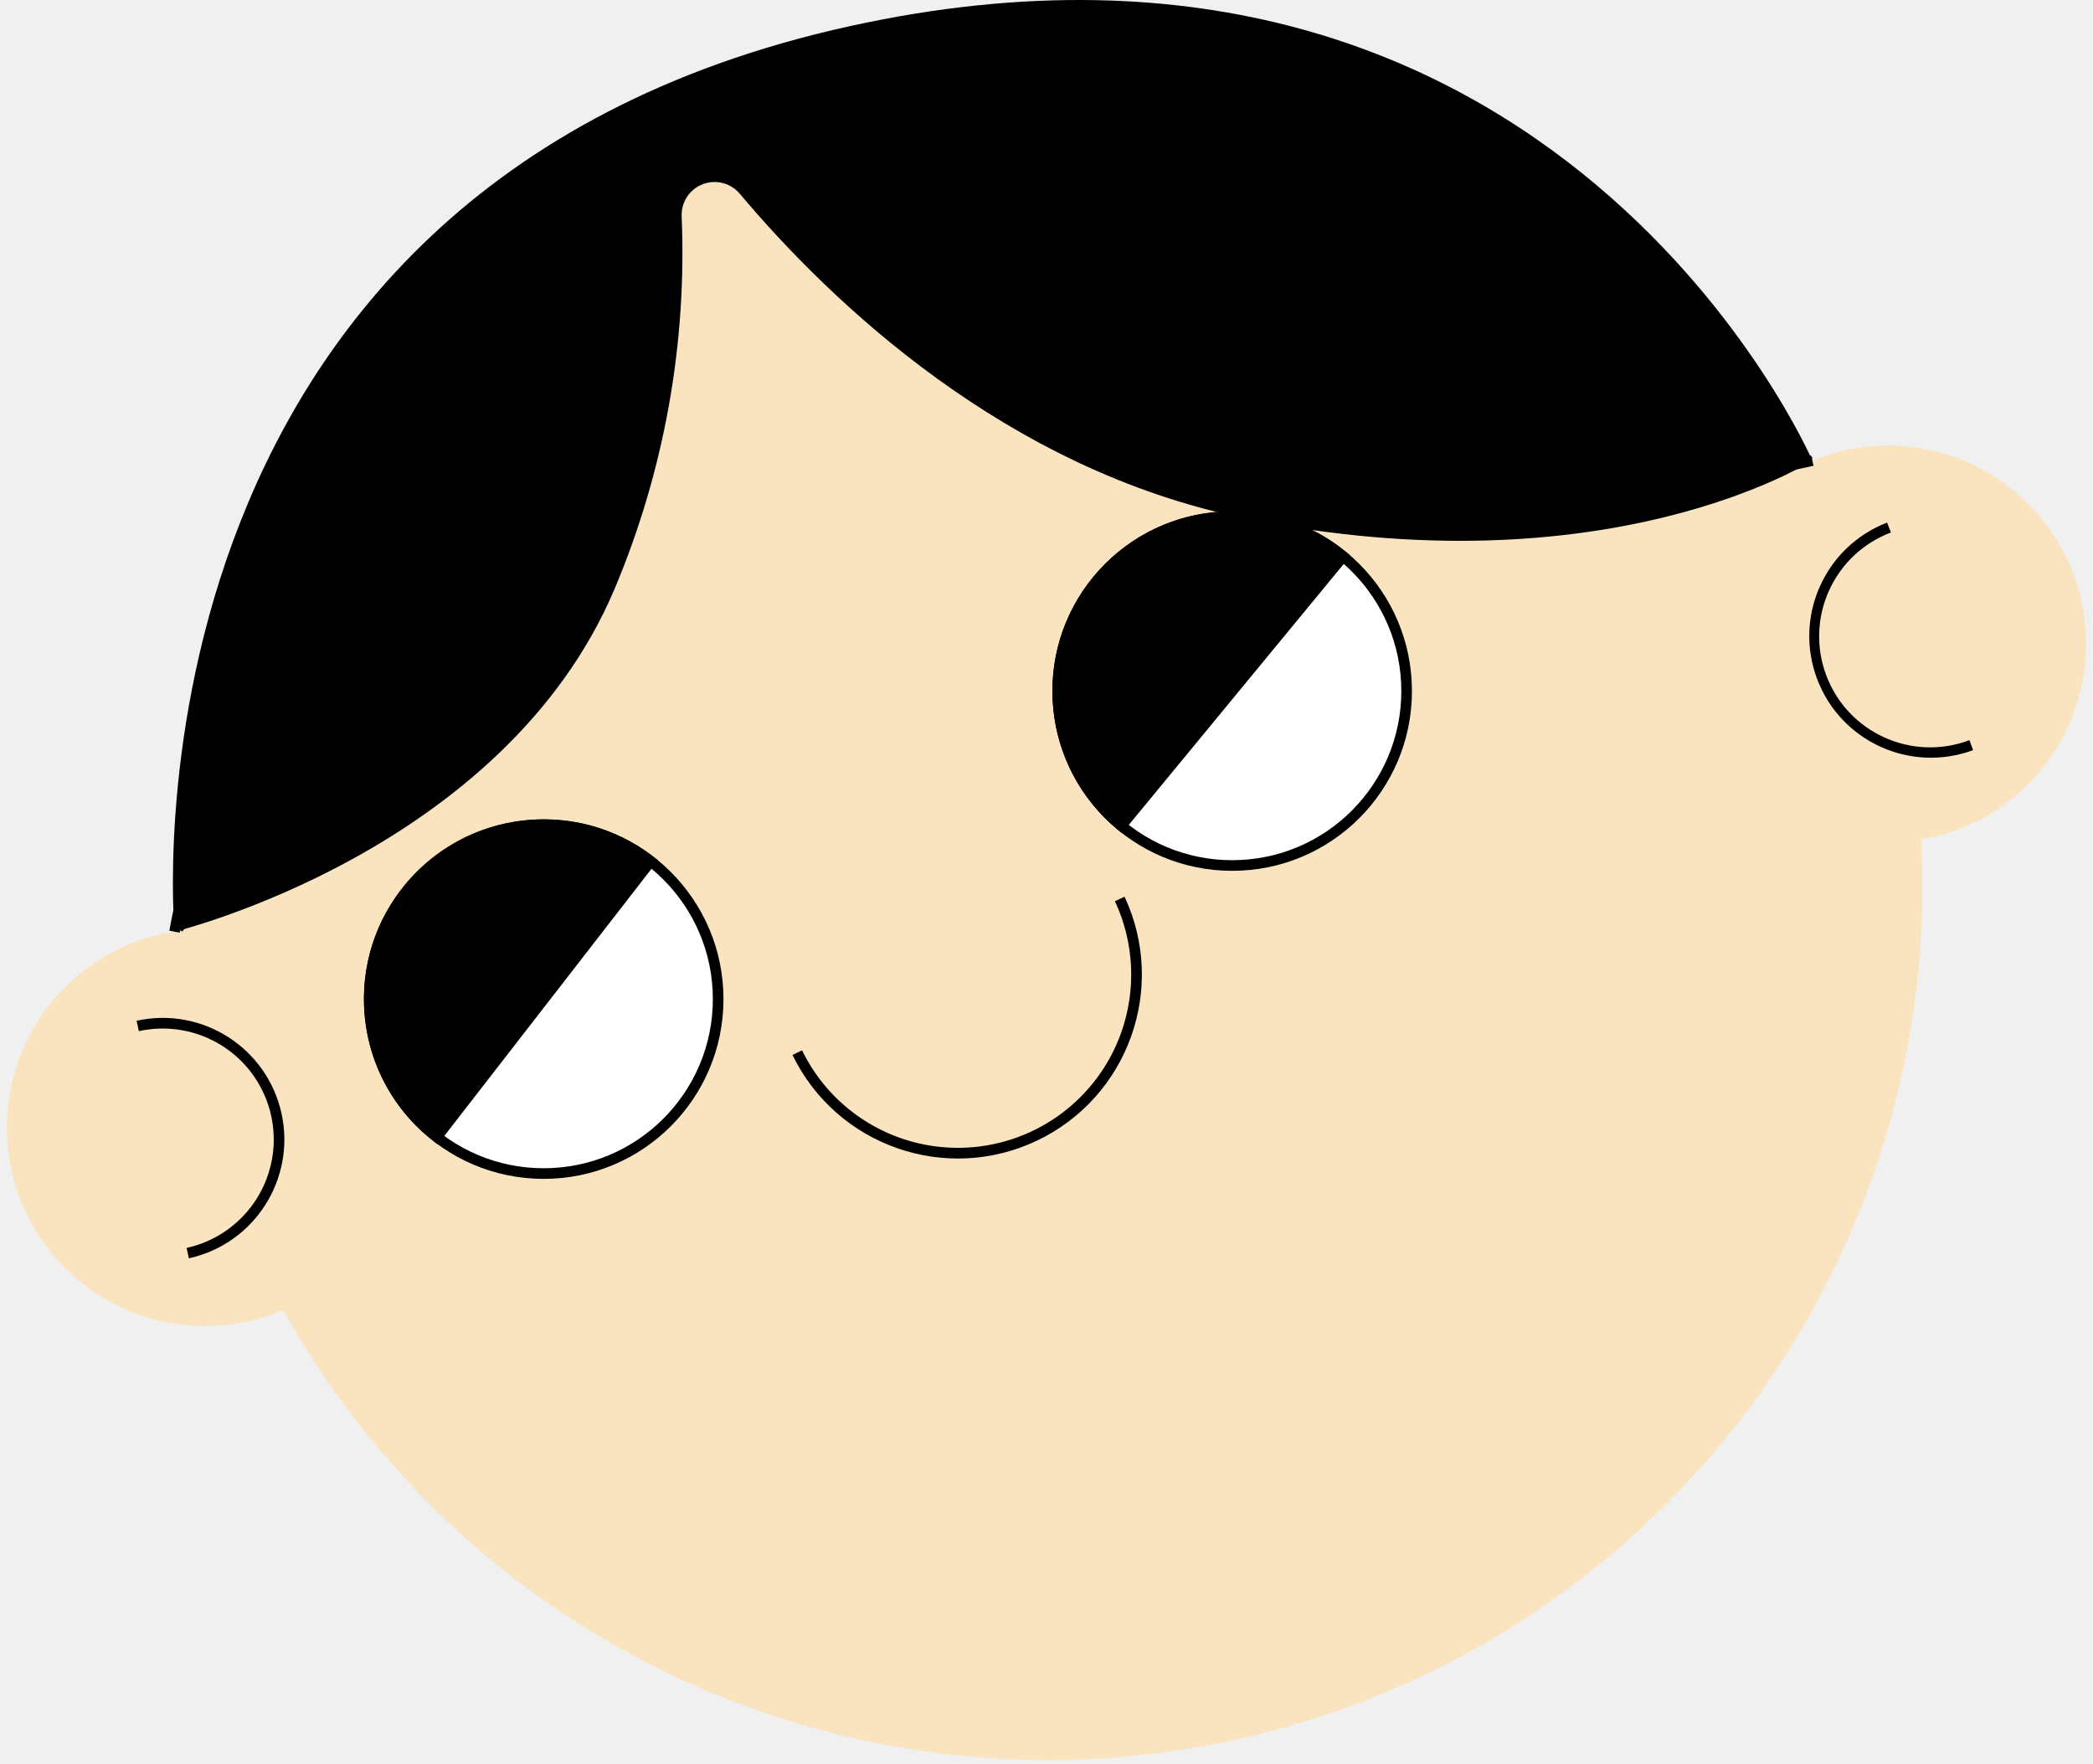
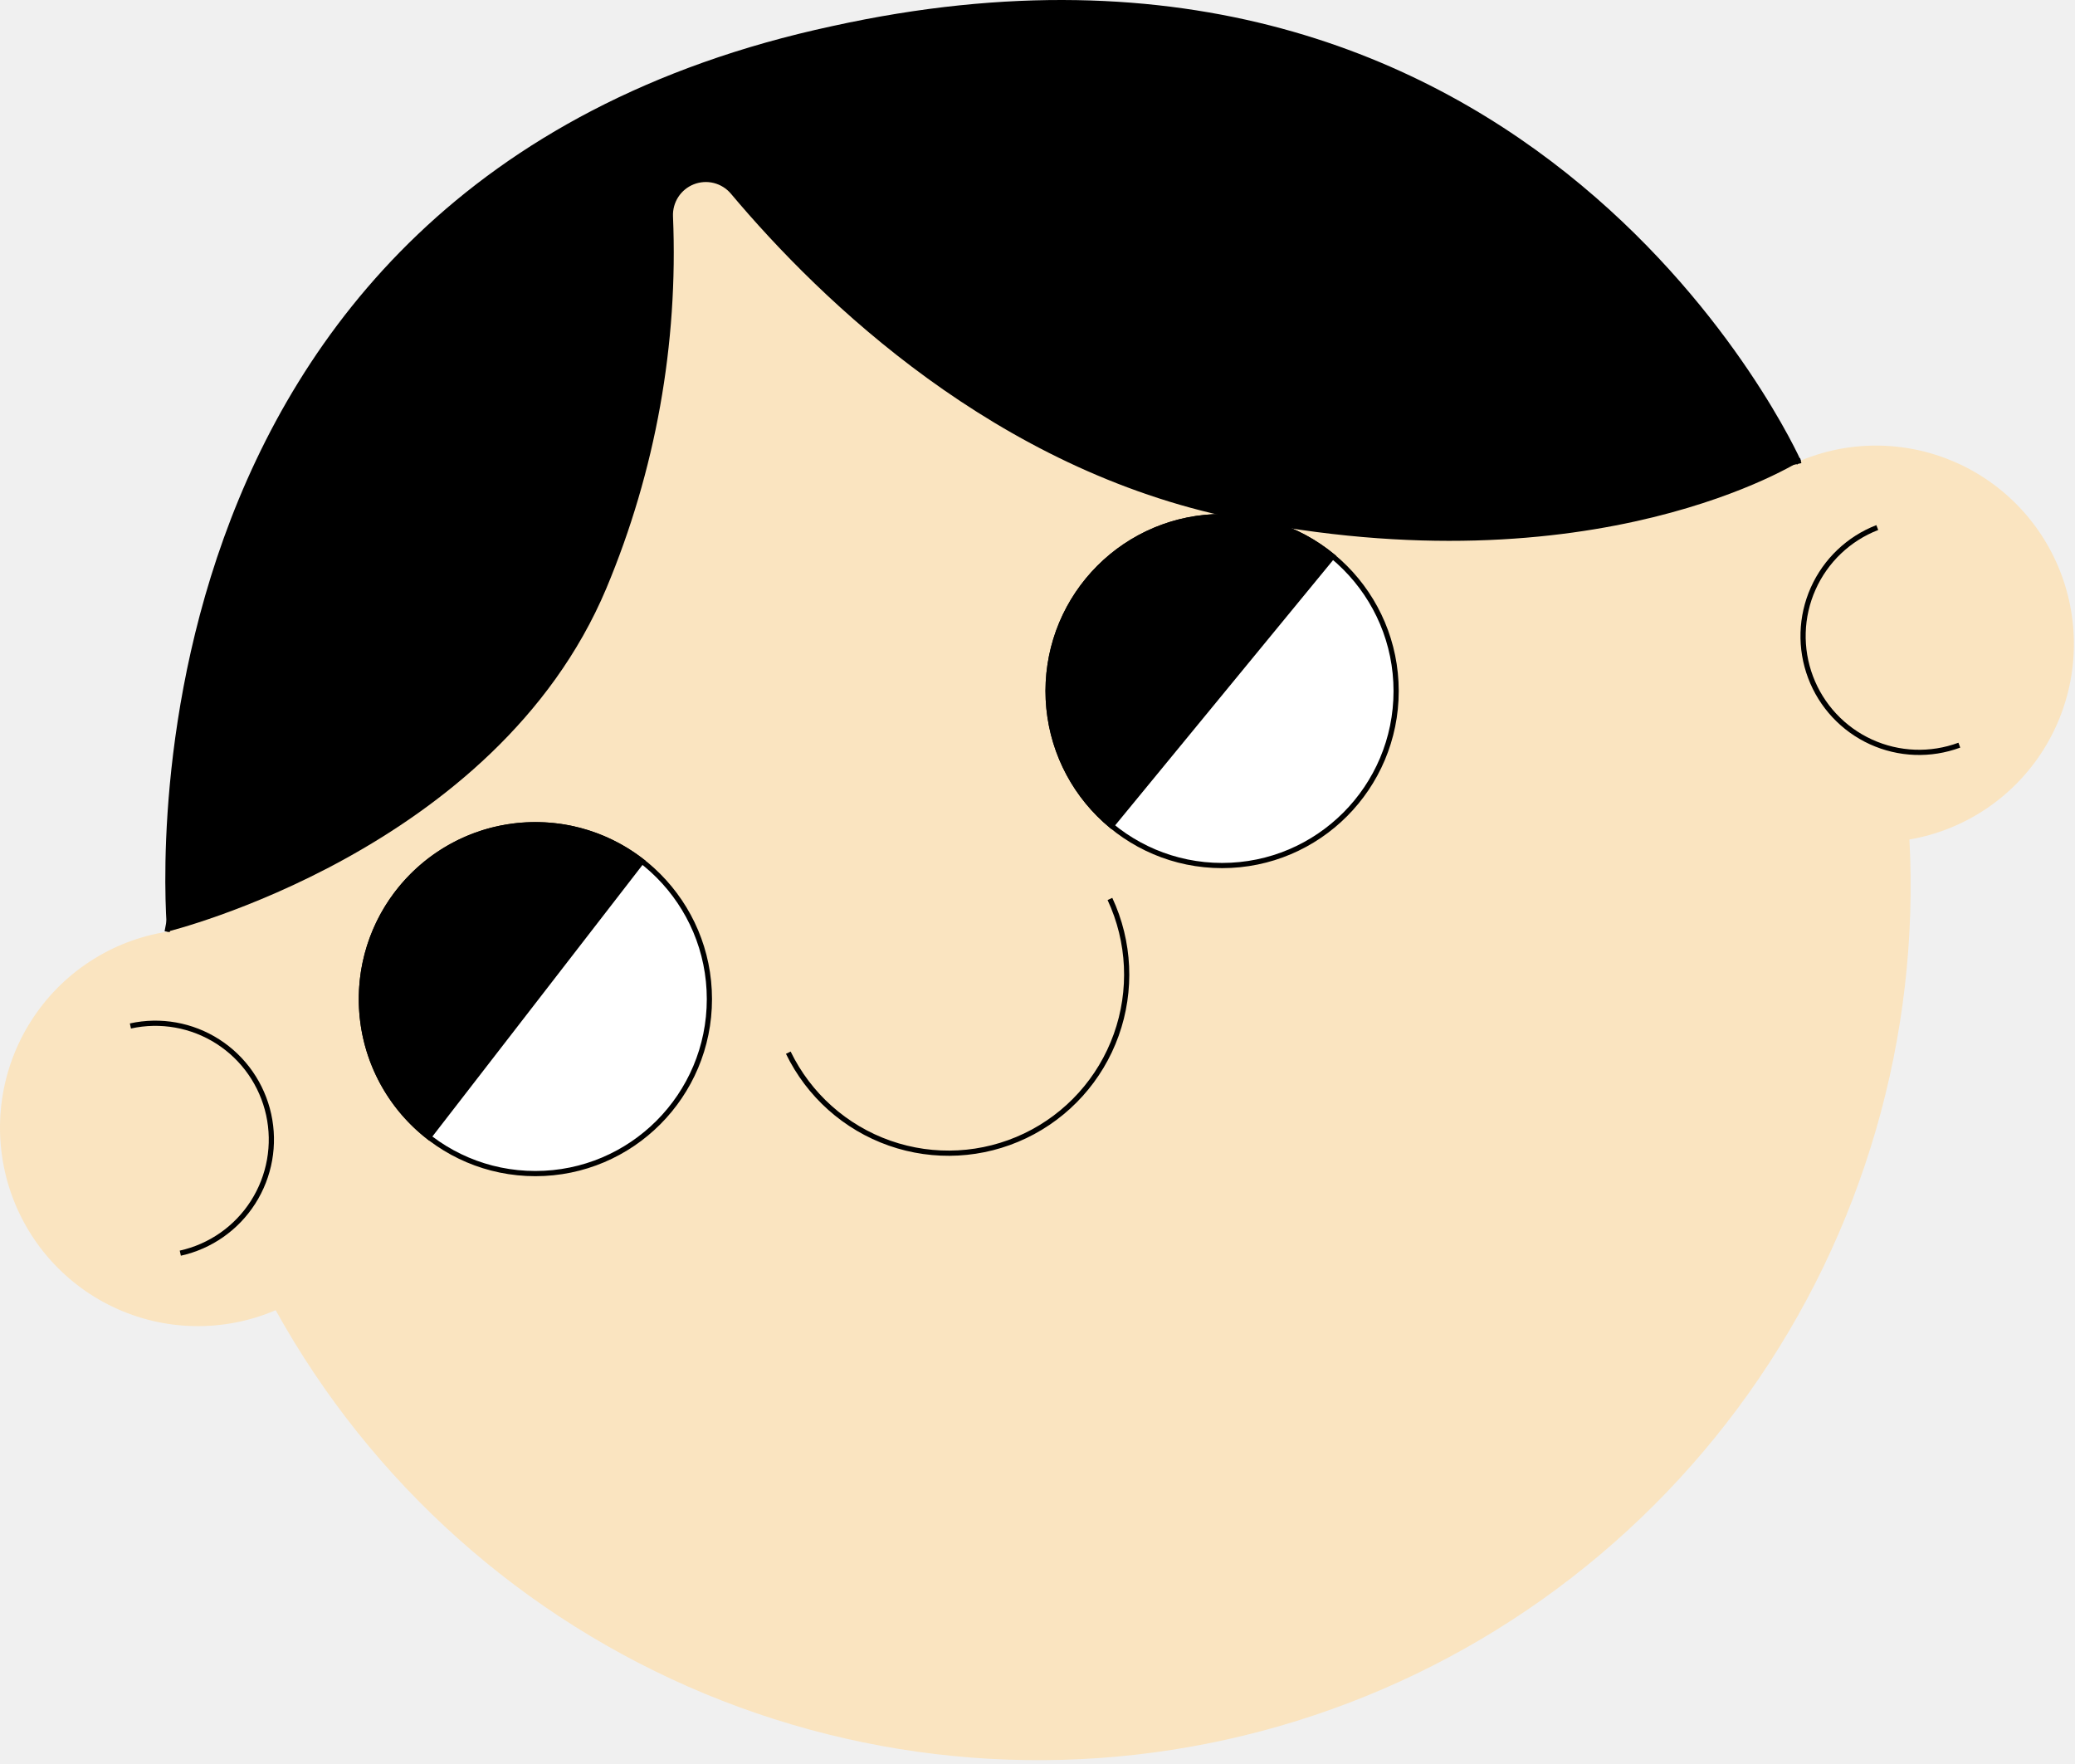
- <svg xmlns="http://www.w3.org/2000/svg" width="197" height="166" fill="none">
-   <path d="M172.524 42.668c-.66.191-1.309.42-1.945.683A82.312 82.312 0 0031.58 35.58a82.314 82.314 0 00-15.15 52.11 18.675 18.675 0 002.531 37.122 18.688 18.688 0 007.71-1.498 82.315 82.315 0 00154.162-44.3 18.667 18.667 0 0012.381-8.044 18.683 18.683 0 002.668-14.52 18.676 18.676 0 00-15.843-14.362 18.672 18.672 0 00-7.515.576v.003z" fill="#FAE4C0" />
-   <path d="M115.976 81.465c9.069 0 16.421-7.352 16.421-16.421 0-9.07-7.352-16.421-16.421-16.421-9.069 0-16.421 7.352-16.421 16.42 0 9.07 7.352 16.421 16.421 16.421z" fill="#fff" />
-   <path fill-rule="evenodd" clip-rule="evenodd" d="M115.976 49.123c-8.793 0-15.921 7.128-15.921 15.92 0 8.793 7.128 15.921 15.921 15.921s15.921-7.127 15.921-15.92-7.128-15.921-15.921-15.921zm-16.921 15.92c0-9.345 7.575-16.92 16.921-16.92 9.345 0 16.921 7.575 16.921 16.92 0 9.346-7.576 16.921-16.921 16.921-9.345 0-16.921-7.575-16.921-16.92z" fill="#000" />
-   <path d="M103.301 54.604a16.418 16.418 0 0123.115-2.236l-20.88 25.35a16.42 16.42 0 01-2.235-23.114z" fill="#000" />
-   <path fill-rule="evenodd" clip-rule="evenodd" d="M120.624 49.815a15.916 15.916 0 00-16.937 5.106 15.918 15.918 0 001.786 22.088l20.234-24.567a15.92 15.92 0 00-5.083-2.627zm-17.709 4.47a16.922 16.922 0 002.303 23.82l.386.317L127.12 52.3l-.386-.318a16.923 16.923 0 00-23.819 2.304z" fill="#000" />
-   <path d="M51.175 110.458c9.069 0 16.42-7.352 16.42-16.42 0-9.07-7.351-16.421-16.42-16.421-9.07 0-16.421 7.351-16.421 16.42 0 9.069 7.352 16.421 16.42 16.421z" fill="#fff" />
-   <path fill-rule="evenodd" clip-rule="evenodd" d="M51.175 78.117c-8.793 0-15.921 7.127-15.921 15.92s7.128 15.921 15.92 15.921c8.794 0 15.922-7.128 15.922-15.92 0-8.793-7.128-15.921-15.921-15.921zm-16.921 15.92c0-9.345 7.576-16.92 16.92-16.92 9.346 0 16.922 7.575 16.922 16.92 0 9.346-7.576 16.921-16.921 16.921-9.345 0-16.921-7.575-16.921-16.92z" fill="#000" />
-   <path d="M38.197 83.978a16.423 16.423 0 0123.04-2.912L41.11 107.014a16.422 16.422 0 01-2.913-23.037z" fill="#000" />
-   <path fill-rule="evenodd" clip-rule="evenodd" d="M55.373 78.684a15.921 15.921 0 00-14.347 27.623L60.531 81.16a15.922 15.922 0 00-5.158-2.476zm-17.571 4.988a16.92 16.92 0 003.002 23.738l.395.306 20.74-26.74-.395-.306a16.92 16.92 0 00-23.742 3.002zm67.713 13.564a16.306 16.306 0 00-.576-12.414l.906-.423a17.31 17.31 0 01-8.234 22.956 17.31 17.31 0 01-23.019-8.058l.9-.437a16.313 16.313 0 0030.023-1.624zM177.98 50.12a10.447 10.447 0 007.389 19.546l.346.938a11.446 11.446 0 01-14.679-6.69 11.447 11.447 0 016.584-14.727l.36.933zM20.943 98.453a10.447 10.447 0 00-7.873-1.4l-.215-.977a11.447 11.447 0 114.922 22.36l-.215-.977a10.446 10.446 0 003.381-19.006z" fill="#000" />
-   <path d="M16.428 87.692S47.401 80.154 57.86 55.4a81.534 81.534 0 006.3-35.032 3.1 3.1 0 015.456-2.148c8.625 10.242 25.058 25.973 47.516 30.557 34.166 6.972 53.451-5.427 53.451-5.427S146.585-12.183 80 2.459C10 17.852 16.428 87.692 16.428 87.692z" fill="#000" />
-   <path fill-rule="evenodd" clip-rule="evenodd" d="M37.357 41.555l.39.313.39.313-.002.003-.009.01-.035.044-.139.177c-.122.157-.303.391-.535.698a94.17 94.17 0 00-1.95 2.689 127.861 127.861 0 00-6.236 9.86c-4.745 8.306-10.046 19.707-12.31 32.12l-.983-.18c2.291-12.565 7.65-24.076 12.425-32.437a128.901 128.901 0 016.285-9.937 94.975 94.975 0 011.971-2.717 56.667 56.667 0 01.688-.894l.037-.046.01-.012.003-.003v-.001z" fill="#000" />
-   <path fill-rule="evenodd" clip-rule="evenodd" d="M16.375 87.046l23.831-28.722.77.639-23.831 28.722-.77-.639zm99.486-54.751l.241-.438.241-.438.005.002.016.01.065.035.262.14c.231.122.573.301 1.018.528.89.454 2.189 1.096 3.821 1.85a130.521 130.521 0 0013.187 5.24c10.67 3.565 24.178 6.4 35.747 3.64l.232.973c-11.85 2.827-25.58-.084-36.295-3.664-5.368-1.793-10-3.761-13.29-5.28a112.165 112.165 0 01-3.856-1.868 69.563 69.563 0 01-1.301-.68l-.069-.037-.018-.01-.006-.003z" fill="#000" />
-   <path fill-rule="evenodd" clip-rule="evenodd" d="M170.145 43.954l-43.258-22.348.459-.889 43.258 22.348-.459.889z" fill="#000" />
+ <svg xmlns="http://www.w3.org/2000/svg" width="399" height="339" viewBox="0 0 399 339" fill="none">
+   <path d="M350.233 87.158C348.887 87.549 347.564 88.015 346.269 88.553C327.849 55.325 298.741 29.334 263.691 14.82C228.642 0.306 189.721 -1.875 153.277 8.633C116.832 19.142 85.016 41.719 63.017 72.683C41.017 103.647 30.134 141.169 32.142 179.13C26.813 179.97 21.723 181.937 17.21 184.899C12.696 187.862 8.863 191.752 5.964 196.313C3.064 200.873 1.165 205.999 0.392 211.351C-0.38 216.703 -0.009 222.159 1.481 227.356C2.972 232.554 5.548 237.374 9.038 241.498C12.528 245.621 16.853 248.954 21.726 251.274C26.599 253.595 31.908 254.851 37.302 254.958C42.696 255.066 48.05 254.022 53.011 251.898C71.422 285.132 100.524 311.132 135.57 325.657C170.615 340.181 209.537 342.373 245.985 331.874C282.433 321.375 314.257 298.805 336.264 267.846C358.271 236.887 369.164 199.367 367.165 161.405C372.263 160.529 377.13 158.62 381.468 155.795C385.805 152.97 389.523 149.288 392.393 144.974C395.263 140.66 397.226 135.804 398.16 130.704C399.095 125.605 398.983 120.367 397.83 115.312C396.678 110.257 394.509 105.491 391.456 101.304C388.404 97.118 384.532 93.6 380.077 90.964C375.622 88.328 370.678 86.631 365.547 85.975C360.415 85.32 355.204 85.72 350.233 87.152V87.158Z" fill="#FAE4C0" />
+   <path d="M234.998 166.41C253.479 166.41 268.461 151.392 268.461 132.866C268.461 114.341 253.479 99.323 234.998 99.323C216.517 99.323 201.535 114.341 201.535 132.866C201.535 151.392 216.517 166.41 234.998 166.41Z" fill="white" />
+   <path fill-rule="evenodd" clip-rule="evenodd" d="M234.998 99.823C216.794 99.823 202.035 114.616 202.035 132.866C202.035 151.117 216.794 165.91 234.998 165.91C253.202 165.91 267.961 151.117 267.961 132.866C267.961 114.616 253.202 99.823 234.998 99.823ZM201.035 132.866C201.035 114.066 216.24 98.823 234.998 98.823C253.756 98.823 268.961 114.066 268.961 132.866C268.961 151.667 253.756 166.91 234.998 166.91C216.24 166.91 201.035 151.667 201.035 132.866Z" fill="black" />
+   <path d="M209.169 111.54C211.962 108.14 215.397 105.324 219.276 103.254C223.155 101.184 227.403 99.9 231.777 99.476C236.151 99.052 240.566 99.496 244.769 100.782C248.972 102.068 252.881 104.172 256.273 106.973L213.723 158.758C206.873 153.102 202.545 144.95 201.691 136.094C200.836 127.239 203.527 118.407 209.169 111.54V111.54Z" fill="black" />
+   <path fill-rule="evenodd" clip-rule="evenodd" d="M244.622 101.26C240.482 99.993 236.134 99.556 231.825 99.974C227.517 100.392 223.332 101.656 219.511 103.695C215.69 105.734 212.307 108.508 209.555 111.858C203.997 118.622 201.347 127.323 202.188 136.046C203.014 144.603 207.132 152.493 213.658 158.05L255.567 107.043C252.317 104.441 248.603 102.479 244.622 101.26ZM208.783 111.223C203.056 118.192 200.326 127.156 201.193 136.143C202.06 145.129 206.452 153.403 213.405 159.143L213.791 159.462L256.976 106.905L256.591 106.587C253.148 103.744 249.181 101.61 244.915 100.304C240.649 98.999 236.168 98.548 231.729 98.979C227.289 99.409 222.978 100.712 219.041 102.813C215.103 104.914 211.618 107.772 208.783 111.223Z" fill="black" />
+   <path d="M102.947 225.636C121.428 225.636 136.41 210.618 136.41 192.093C136.41 173.567 121.428 158.549 102.947 158.549C84.466 158.549 69.484 173.567 69.484 192.093C69.484 210.618 84.466 225.636 102.947 225.636Z" fill="white" />
+   <path fill-rule="evenodd" clip-rule="evenodd" d="M102.947 159.049C84.743 159.049 69.984 173.842 69.984 192.093C69.984 210.343 84.743 225.136 102.947 225.136C121.151 225.136 135.91 210.343 135.91 192.093C135.91 173.842 121.151 159.049 102.947 159.049ZM68.984 192.093C68.984 173.292 84.189 158.049 102.947 158.049C121.705 158.049 136.91 173.292 136.91 192.093C136.91 210.893 121.705 226.136 102.947 226.136C84.189 226.136 68.984 210.893 68.984 192.093Z" fill="black" />
+   <path d="M76.503 171.545C79.196 168.064 82.547 165.148 86.364 162.965C90.181 160.782 94.389 159.374 98.749 158.822C103.109 158.269 107.534 158.583 111.773 159.745C116.012 160.907 119.981 162.895 123.454 165.594L82.439 218.601C75.428 213.149 70.864 205.129 69.751 196.305C68.638 187.481 71.067 178.574 76.503 171.545V171.545Z" fill="black" />
+   <path fill-rule="evenodd" clip-rule="evenodd" d="M111.641 160.227C107.466 159.083 103.106 158.774 98.812 159.318C94.517 159.862 90.372 161.249 86.612 163.399C82.852 165.55 79.551 168.422 76.898 171.851C71.543 178.776 69.15 187.549 70.247 196.242C71.323 204.769 75.669 212.534 82.353 217.896L122.751 165.686C119.426 163.181 115.656 161.328 111.641 160.227ZM76.108 171.239C70.59 178.373 68.125 187.412 69.255 196.368C70.385 205.323 75.016 213.463 82.132 218.996L82.528 219.303L124.155 165.506L123.761 165.2C120.236 162.46 116.208 160.442 111.906 159.263C107.603 158.083 103.111 157.765 98.686 158.326C94.261 158.887 89.99 160.316 86.115 162.531C82.241 164.747 78.841 167.706 76.108 171.239Z" fill="black" />
+   <path fill-rule="evenodd" clip-rule="evenodd" d="M214.168 198.802C217.177 190.396 216.748 181.138 212.977 173.047L213.883 172.625C217.766 180.954 218.207 190.485 215.11 199.139C212.013 207.793 205.629 214.869 197.349 218.826C189.069 222.782 179.565 223.298 170.907 220.26C162.25 217.222 155.141 210.877 151.131 202.608L152.031 202.172C155.926 210.204 162.83 216.366 171.238 219.316C179.646 222.266 188.877 221.766 196.918 217.923C204.96 214.081 211.16 207.208 214.168 198.802Z" fill="black" />
+   <path fill-rule="evenodd" clip-rule="evenodd" d="M361.163 101.895C355.792 103.974 351.46 108.098 349.11 113.367C346.76 118.636 346.584 124.622 348.62 130.021C350.656 135.42 354.738 139.792 359.977 142.185C365.216 144.578 371.185 144.798 376.585 142.797L376.932 143.734C371.285 145.828 365.041 145.598 359.561 143.095C354.082 140.592 349.813 136.019 347.684 130.374C345.555 124.729 345.74 118.469 348.197 112.959C350.654 107.45 355.185 103.137 360.801 100.962L361.163 101.895Z" fill="black" />
+   <path fill-rule="evenodd" clip-rule="evenodd" d="M41.619 200.673C36.746 197.551 30.835 196.497 25.186 197.743L24.971 196.767C30.879 195.463 37.062 196.565 42.159 199.831C47.256 203.097 50.85 208.258 52.15 214.18C53.45 220.101 52.351 226.298 49.093 231.407C45.836 236.516 40.686 240.119 34.778 241.423L34.563 240.446C40.211 239.2 45.135 235.755 48.25 230.869C51.365 225.984 52.417 220.058 51.173 214.394C49.93 208.731 46.493 203.796 41.619 200.673Z" fill="black" />
+   <path d="M32.142 179.13C32.142 179.13 95.259 163.732 116.572 113.168C126.057 90.553 130.441 66.118 129.41 41.607C129.352 40.289 129.706 38.986 130.423 37.88C131.139 36.773 132.183 35.919 133.407 35.436C134.632 34.953 135.976 34.865 137.253 35.184C138.53 35.504 139.675 36.216 140.529 37.22C158.105 58.141 191.592 90.275 237.357 99.639C306.98 113.881 346.279 88.553 346.279 88.553C346.279 88.553 295.708 -24.887 160.021 5.023C18.521 35.436 32.142 179.13 32.142 179.13Z" fill="black" />
+   <path fill-rule="evenodd" clip-rule="evenodd" d="M75.194 85.212C75.194 85.211 75.194 85.211 75.584 85.524C75.974 85.837 75.974 85.837 75.974 85.837L75.969 85.844L75.951 85.866L75.878 85.957C75.814 86.039 75.718 86.16 75.593 86.321C75.342 86.644 74.972 87.124 74.498 87.754C73.549 89.014 72.182 90.872 70.512 93.261C67.172 98.04 62.62 104.945 57.779 113.441C48.094 130.438 37.263 153.785 32.634 179.219L31.65 179.04C36.306 153.453 47.195 129.997 56.91 112.946C61.769 104.419 66.338 97.488 69.692 92.688C71.37 90.288 72.744 88.421 73.699 87.152C74.177 86.518 74.55 86.034 74.804 85.707C74.931 85.544 75.028 85.42 75.094 85.337L75.168 85.243L75.187 85.219L75.194 85.212Z" fill="black" />
+   <path fill-rule="evenodd" clip-rule="evenodd" d="M32.432 178.145L80.995 119.474L81.765 120.112L33.202 178.783L32.432 178.145Z" fill="black" />
+   <path fill-rule="evenodd" clip-rule="evenodd" d="M235.014 65.513C235.013 65.513 235.013 65.512 235.254 65.075C235.496 64.637 235.496 64.637 235.496 64.637L235.506 64.643L235.54 64.661C235.57 64.677 235.615 64.702 235.675 64.735C235.796 64.8 235.975 64.896 236.211 65.022C236.684 65.274 237.385 65.642 238.295 66.106C240.113 67.035 242.766 68.351 246.1 69.894C252.767 72.981 262.152 76.979 273.025 80.62C294.791 87.908 322.433 93.74 346.153 88.067L346.386 89.04C322.385 94.78 294.519 88.872 272.708 81.568C261.792 77.913 252.371 73.9 245.679 70.802C242.333 69.252 239.669 67.931 237.84 66.997C236.925 66.53 236.219 66.159 235.742 65.905C235.503 65.778 235.321 65.68 235.199 65.614C235.138 65.581 235.092 65.556 235.06 65.538L235.025 65.519L235.014 65.513Z" fill="black" />
+   <path fill-rule="evenodd" clip-rule="evenodd" d="M345.62 89.322L257.469 43.671L257.929 42.783L346.08 88.434L345.62 89.322Z" fill="black" />
</svg>
